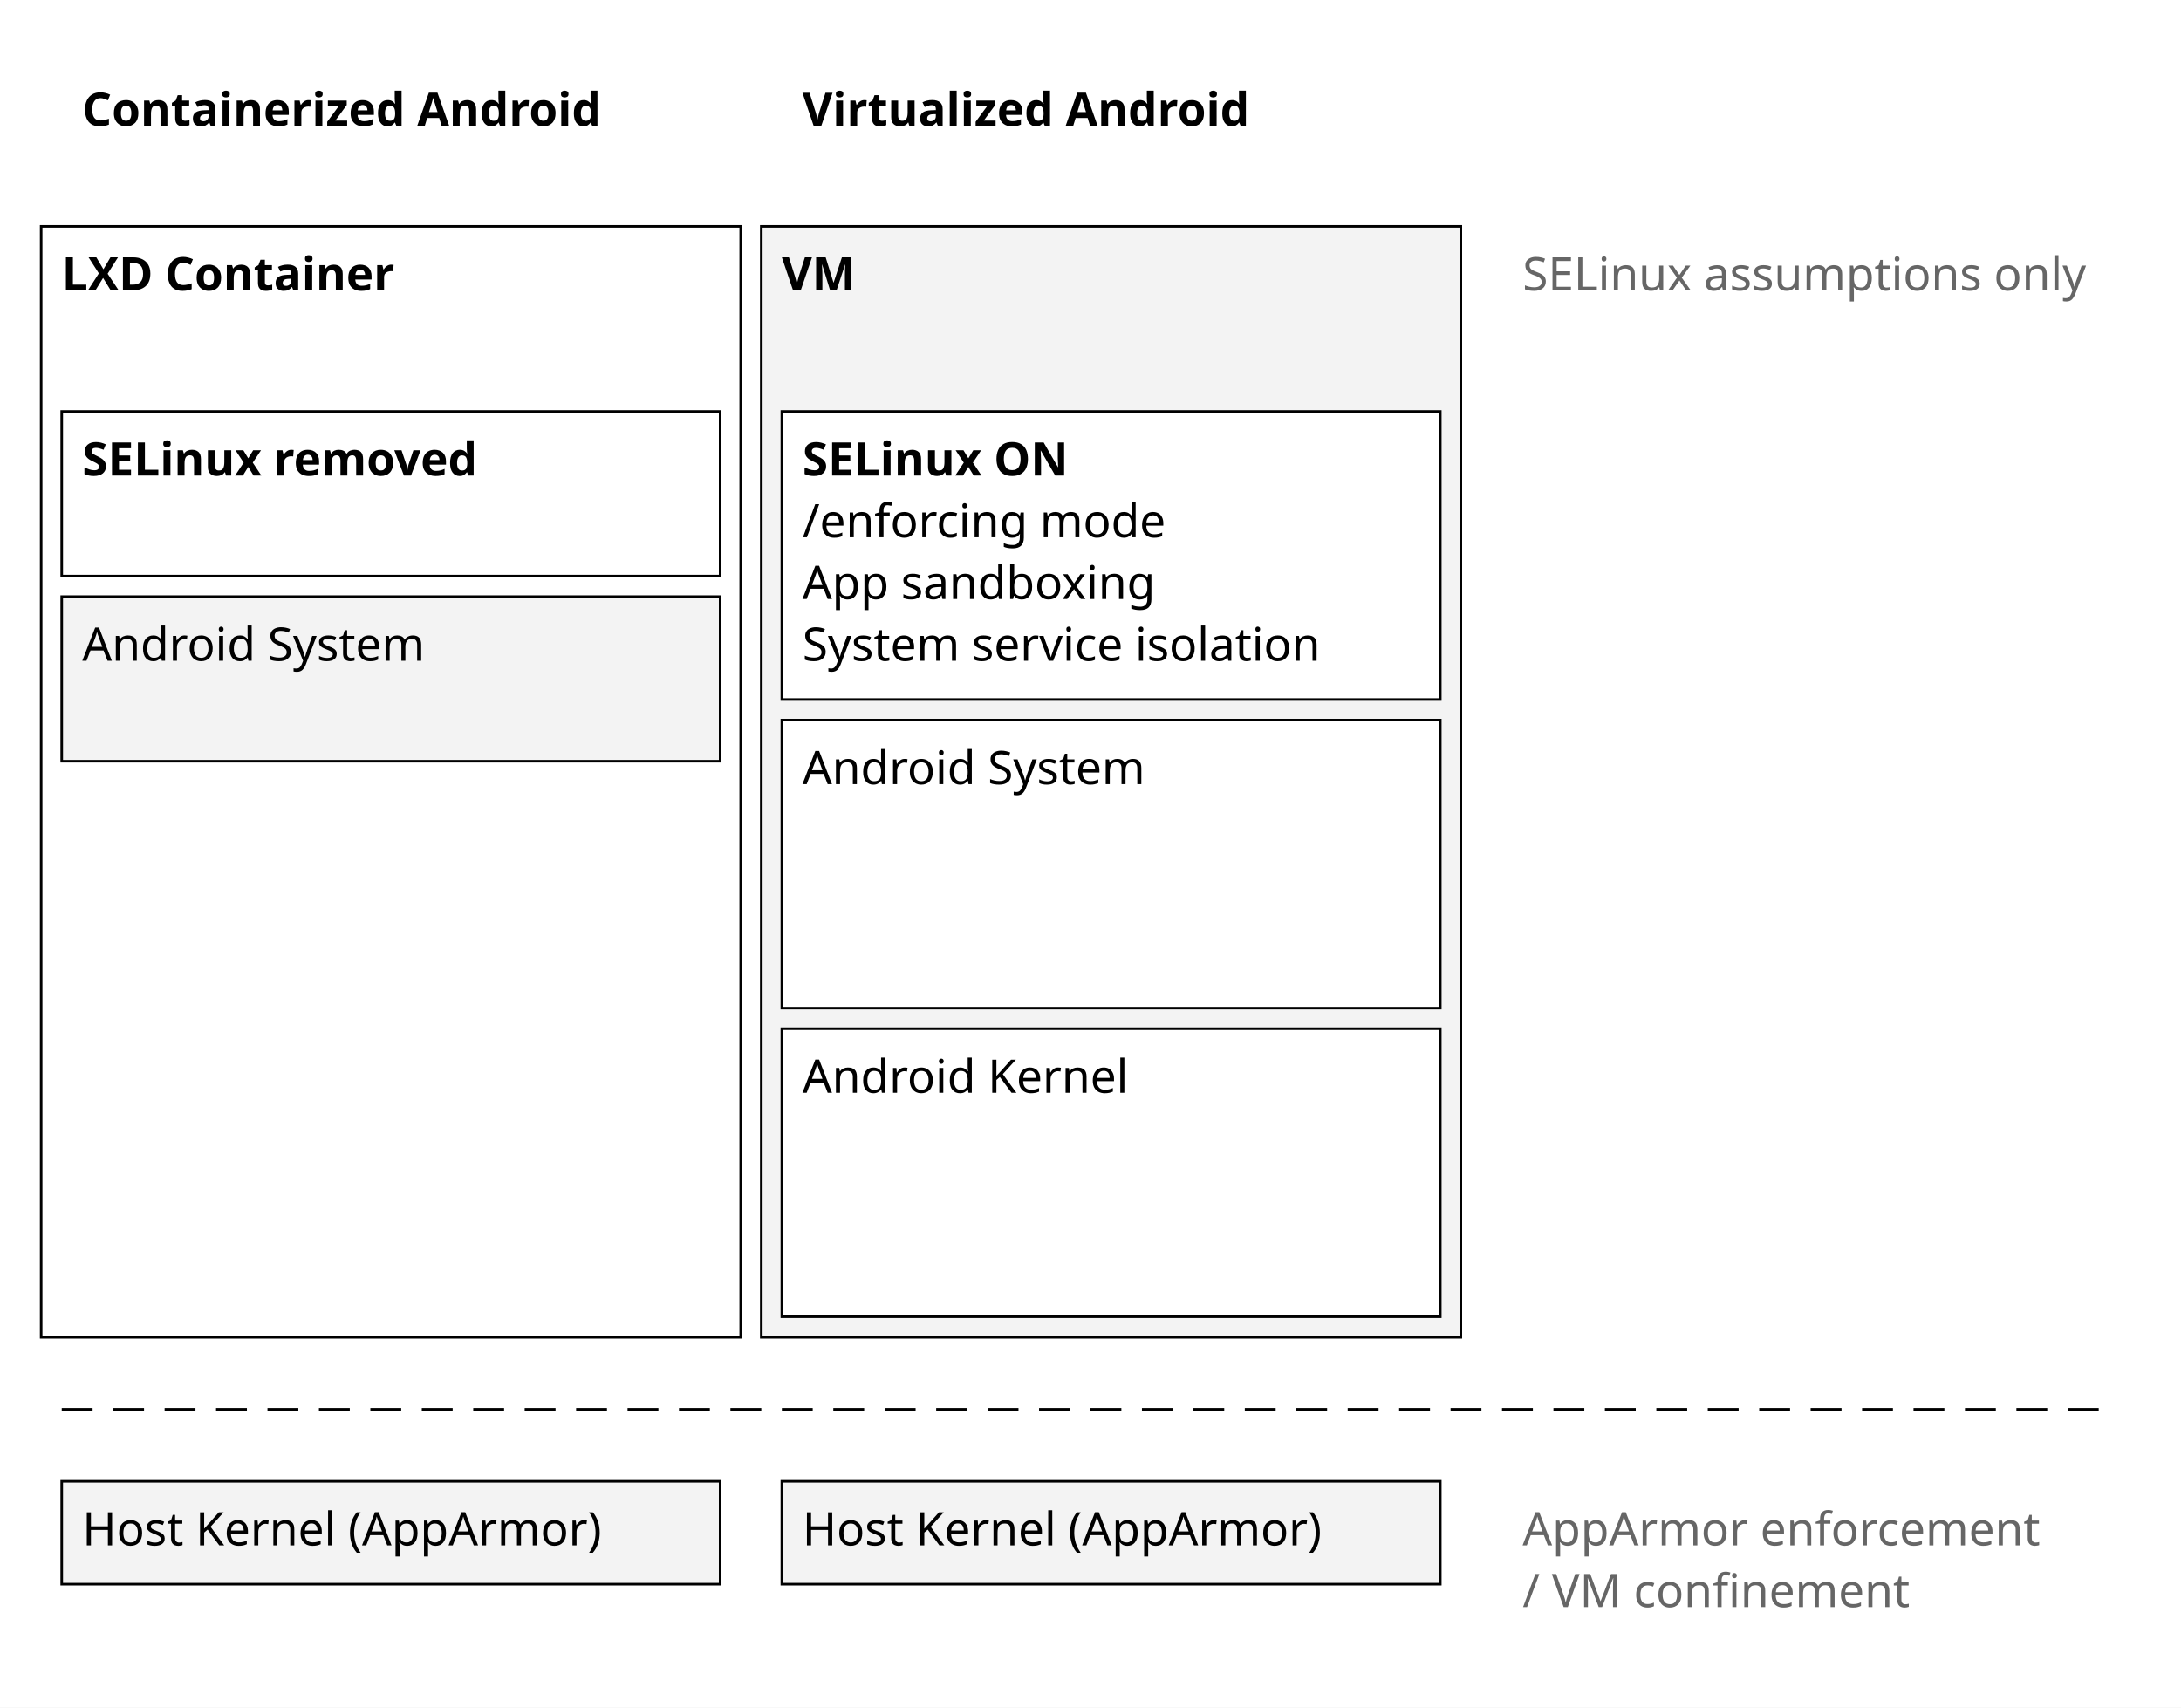
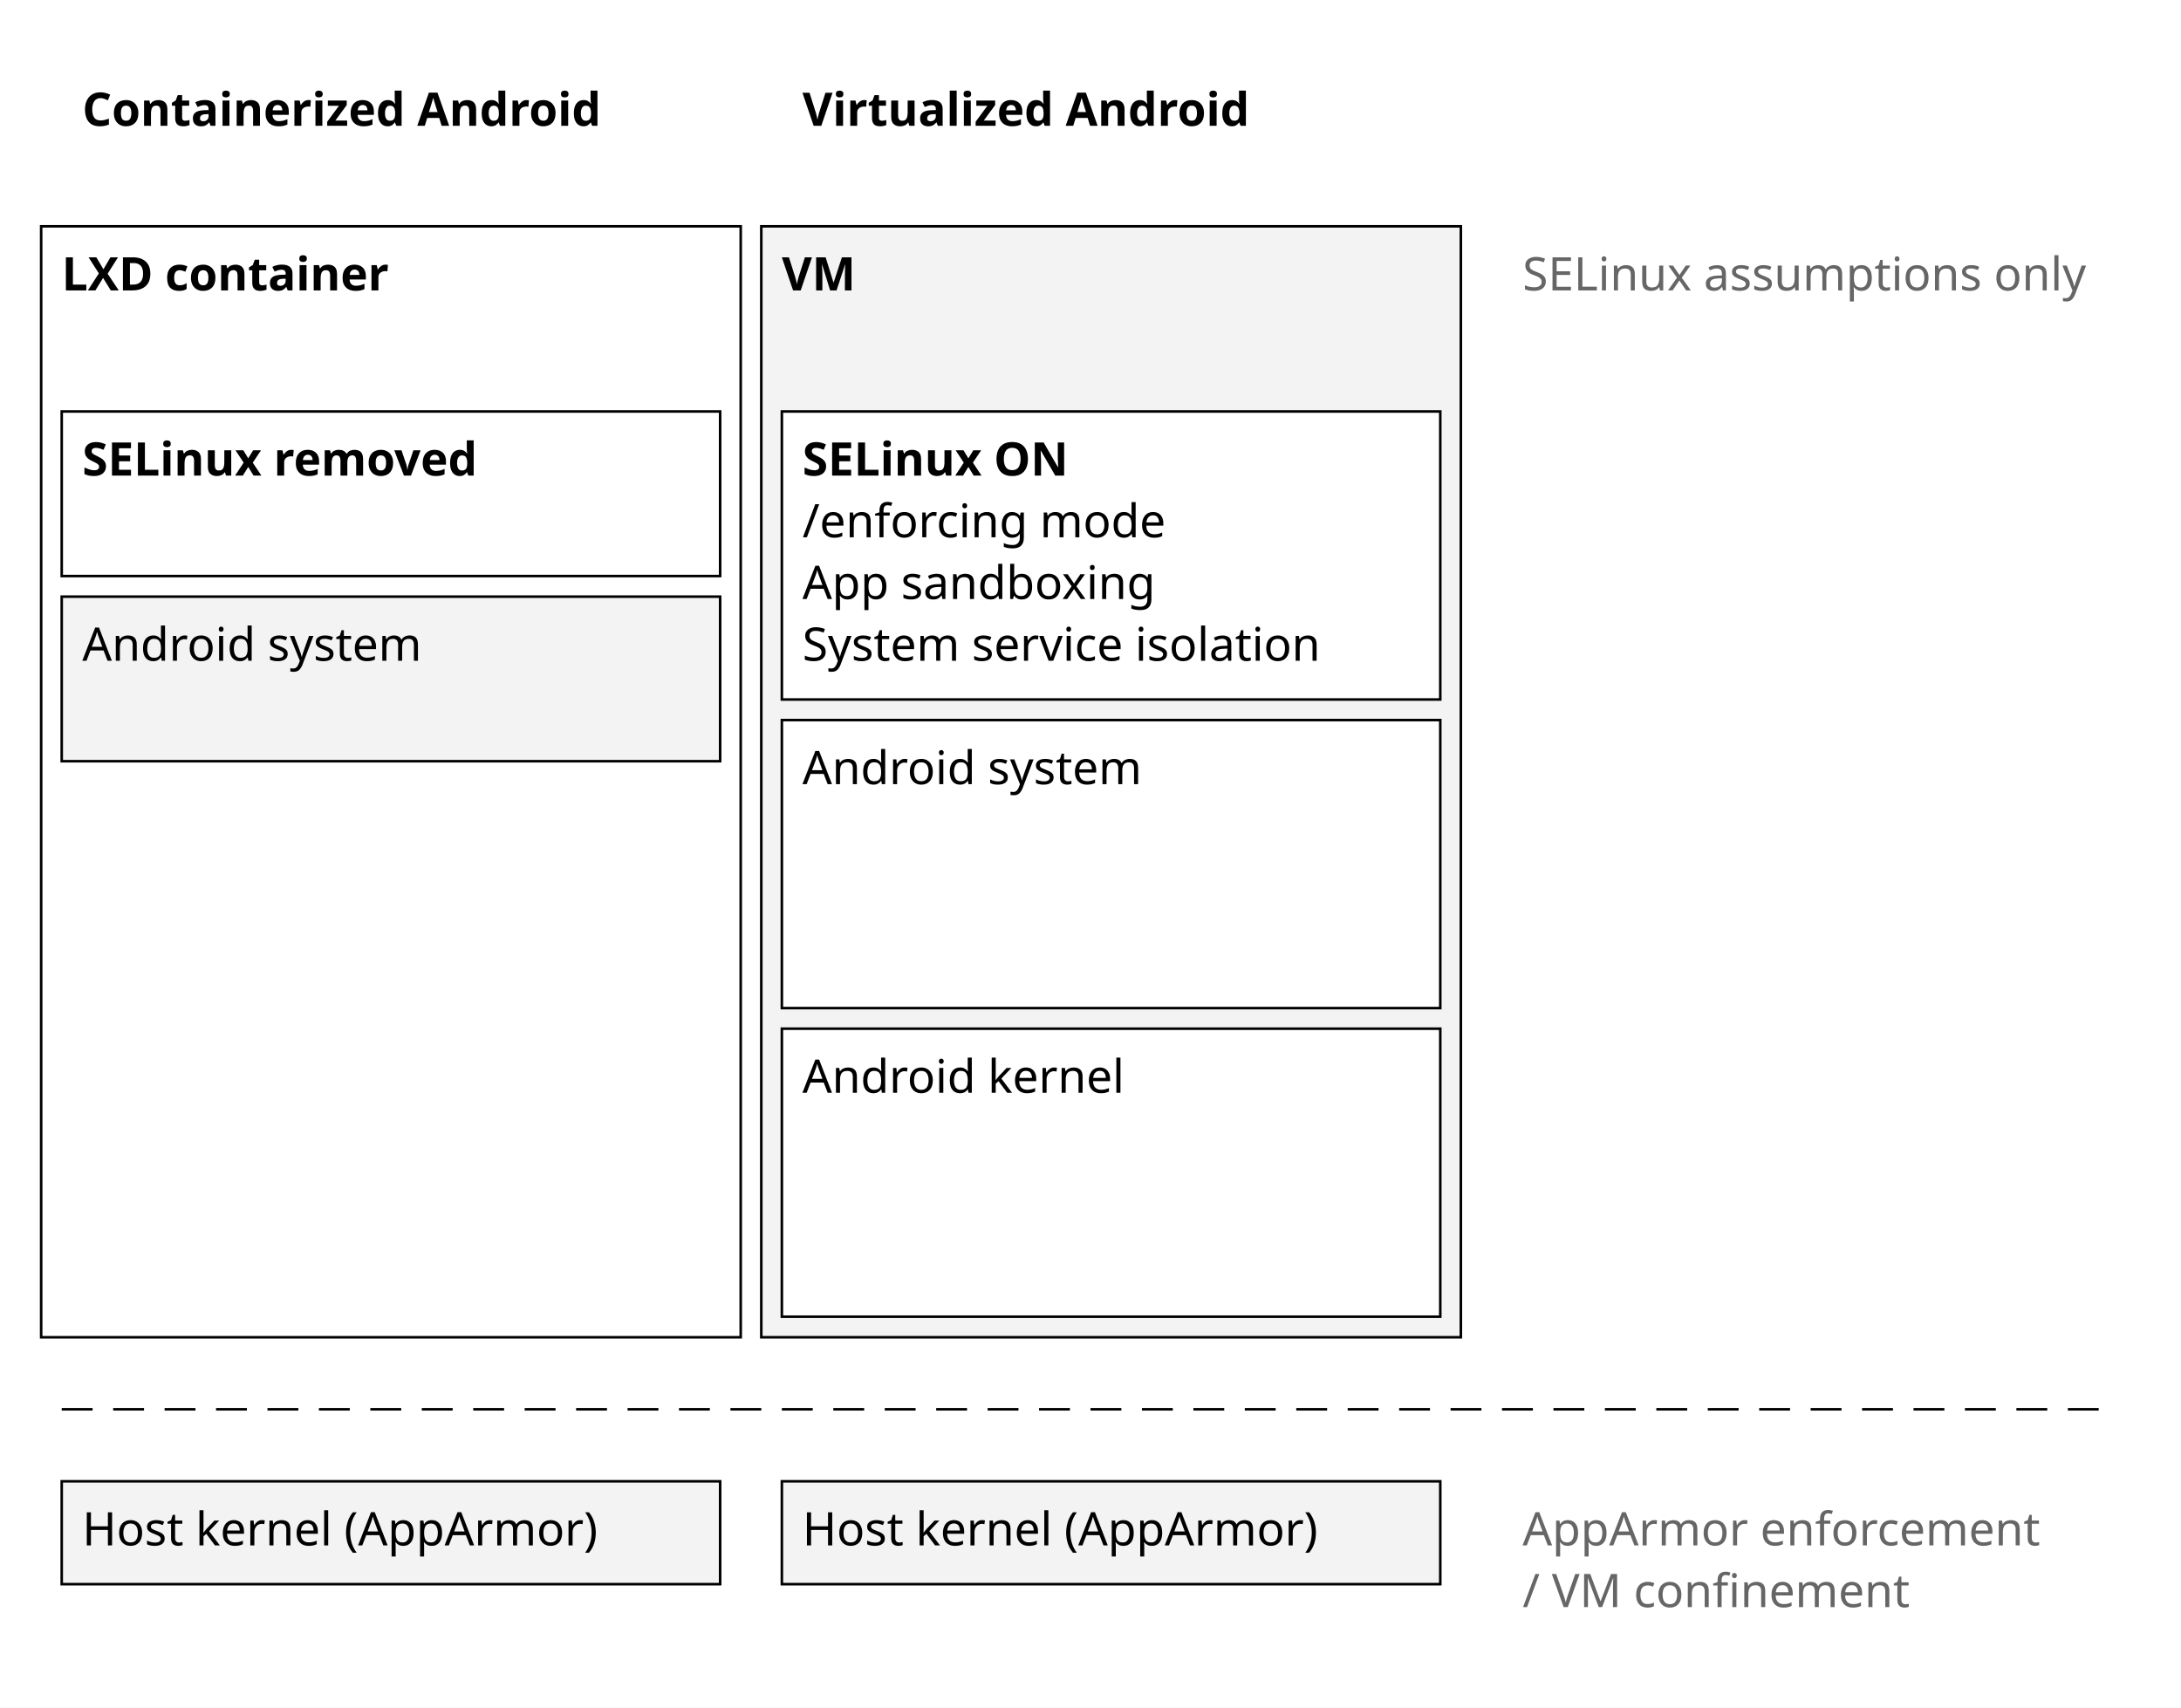
<svg xmlns="http://www.w3.org/2000/svg" width="848" height="664" viewBox="0 0 848 664" xml:space="preserve">
  <rect width="848" height="664" fill="#FFFFFF" />
  <g data-component-id="_auto_1">
    <rect x="24" y="24" width="256" height="40" fill="#FFFFFF" stroke="none" stroke-width="1" stroke-miterlimit="10" />
    <text font-family="Ubuntu Sans">
      <tspan x="32" y="48.92" font-size="18" font-weight="700" fill="#000000">Containerized Android</tspan>
    </text>
  </g>
  <g data-component-id="_auto_2">
    <rect x="304" y="24" width="256" height="40" fill="#FFFFFF" stroke="none" stroke-width="1" stroke-miterlimit="10" />
    <text font-family="Ubuntu Sans">
      <tspan x="312" y="48.92" font-size="18" font-weight="700" fill="#000000">Virtualized Android</tspan>
    </text>
  </g>
  <g data-component-id="lxd_container">
    <rect x="16" y="88" width="272" height="432" fill="#FFFFFF" stroke="#000000" stroke-width="1" stroke-miterlimit="10" />
    <text font-family="Ubuntu Sans">
-       <tspan x="24" y="112.92" font-size="18" font-weight="700" fill="#000000">LXD Container</tspan>
+       <tspan x="24" y="112.92" font-size="18" font-weight="700" fill="#000000">LXD container</tspan>
    </text>
  </g>
  <g data-component-id="lxd_headline">
    <rect x="24" y="160" width="256" height="64" fill="#FFFFFF" stroke="#000000" stroke-width="1" stroke-miterlimit="10" />
    <text font-family="Ubuntu Sans">
      <tspan x="32" y="184.92" font-size="18" font-weight="700" fill="#000000">SELinux removed</tspan>
    </text>
  </g>
  <g data-component-id="lxd_system">
    <rect x="24" y="232" width="256" height="64" fill="#F3F3F3" stroke="#000000" stroke-width="1" stroke-miterlimit="10" />
    <text font-family="Ubuntu Sans">
-       <tspan x="32" y="256.92" font-size="18" font-weight="400" fill="#000000">Android System</tspan>
+       <tspan x="32" y="256.92" font-size="18" font-weight="400" fill="#000000">Android system</tspan>
    </text>
  </g>
  <g data-component-id="vm">
    <rect x="296" y="88" width="272" height="432" fill="#F3F3F3" stroke="#000000" stroke-width="1" stroke-miterlimit="10" />
    <text font-family="Ubuntu Sans">
      <tspan x="304" y="112.92" font-size="18" font-weight="700" fill="#000000">VM</tspan>
    </text>
  </g>
  <g data-component-id="vm_headline">
    <rect x="304" y="160" width="256" height="112" fill="#FFFFFF" stroke="#000000" stroke-width="1" stroke-miterlimit="10" />
    <text font-family="Ubuntu Sans">
      <tspan x="312" y="184.92" font-size="18" font-weight="700" fill="#000000">SELinux ON</tspan>
      <tspan x="312" y="208.92" font-size="18" font-weight="400" fill="#000000">/enforcing mode</tspan>
      <tspan x="312" y="232.92" font-size="18" font-weight="400" fill="#000000">App sandboxing</tspan>
      <tspan x="312" y="256.92" font-size="18" font-weight="400" fill="#000000">System service isolation</tspan>
    </text>
  </g>
  <g data-component-id="vm_system">
    <rect x="304" y="280" width="256" height="112" fill="#FFFFFF" stroke="#000000" stroke-width="1" stroke-miterlimit="10" />
    <text font-family="Ubuntu Sans">
-       <tspan x="312" y="304.92" font-size="18" font-weight="400" fill="#000000">Android System</tspan>
+       <tspan x="312" y="304.92" font-size="18" font-weight="400" fill="#000000">Android system</tspan>
    </text>
  </g>
  <g data-component-id="vm_kernel">
    <rect x="304" y="400" width="256" height="112" fill="#FFFFFF" stroke="#000000" stroke-width="1" stroke-miterlimit="10" />
    <text font-family="Ubuntu Sans">
-       <tspan x="312" y="424.92" font-size="18" font-weight="400" fill="#000000">Android Kernel</tspan>
+       <tspan x="312" y="424.92" font-size="18" font-weight="400" fill="#000000">Android kernel</tspan>
    </text>
  </g>
  <g data-component-id="note_left">
    <rect x="584" y="88" width="240" height="40" fill="#FFFFFF" stroke="none" stroke-width="1" stroke-miterlimit="10" />
    <text font-family="Ubuntu Sans">
      <tspan x="592" y="112.92" font-size="18" font-weight="400" fill="#666666">SELinux assumptions only</tspan>
    </text>
  </g>
  <g data-component-id="_auto_3">
    <line class="dg-separator" x1="24" y1="548.0" x2="824" y2="548.0" fill="none" stroke="#000000" stroke-width="1" stroke-miterlimit="10" stroke-dasharray="12 8" />
  </g>
  <g data-component-id="host_container">
    <rect x="24" y="576" width="256" height="40" fill="#F3F3F3" stroke="#000000" stroke-width="1" stroke-miterlimit="10" />
    <text font-family="Ubuntu Sans">
-       <tspan x="32" y="600.92" font-size="18" font-weight="400" fill="#000000">Host Kernel (AppArmor)</tspan>
+       <tspan x="32" y="600.92" font-size="18" font-weight="400" fill="#000000">Host kernel (AppArmor)</tspan>
    </text>
  </g>
  <g data-component-id="host_vm">
    <rect x="304" y="576" width="256" height="40" fill="#F3F3F3" stroke="#000000" stroke-width="1" stroke-miterlimit="10" />
    <text font-family="Ubuntu Sans">
-       <tspan x="312" y="600.92" font-size="18" font-weight="400" fill="#000000">Host Kernel (AppArmor)</tspan>
+       <tspan x="312" y="600.92" font-size="18" font-weight="400" fill="#000000">Host kernel (AppArmor)</tspan>
    </text>
  </g>
  <g data-component-id="_auto_4">
    <rect x="584" y="576" width="240" height="64" fill="#FFFFFF" stroke="none" stroke-width="1" stroke-miterlimit="10" />
    <text font-family="Ubuntu Sans">
      <tspan x="592" y="600.92" font-size="18" font-weight="400" fill="#666666">AppArmor enforcement</tspan>
      <tspan x="592" y="624.92" font-size="18" font-weight="400" fill="#666666">/ VM confinement</tspan>
    </text>
  </g>
</svg>
